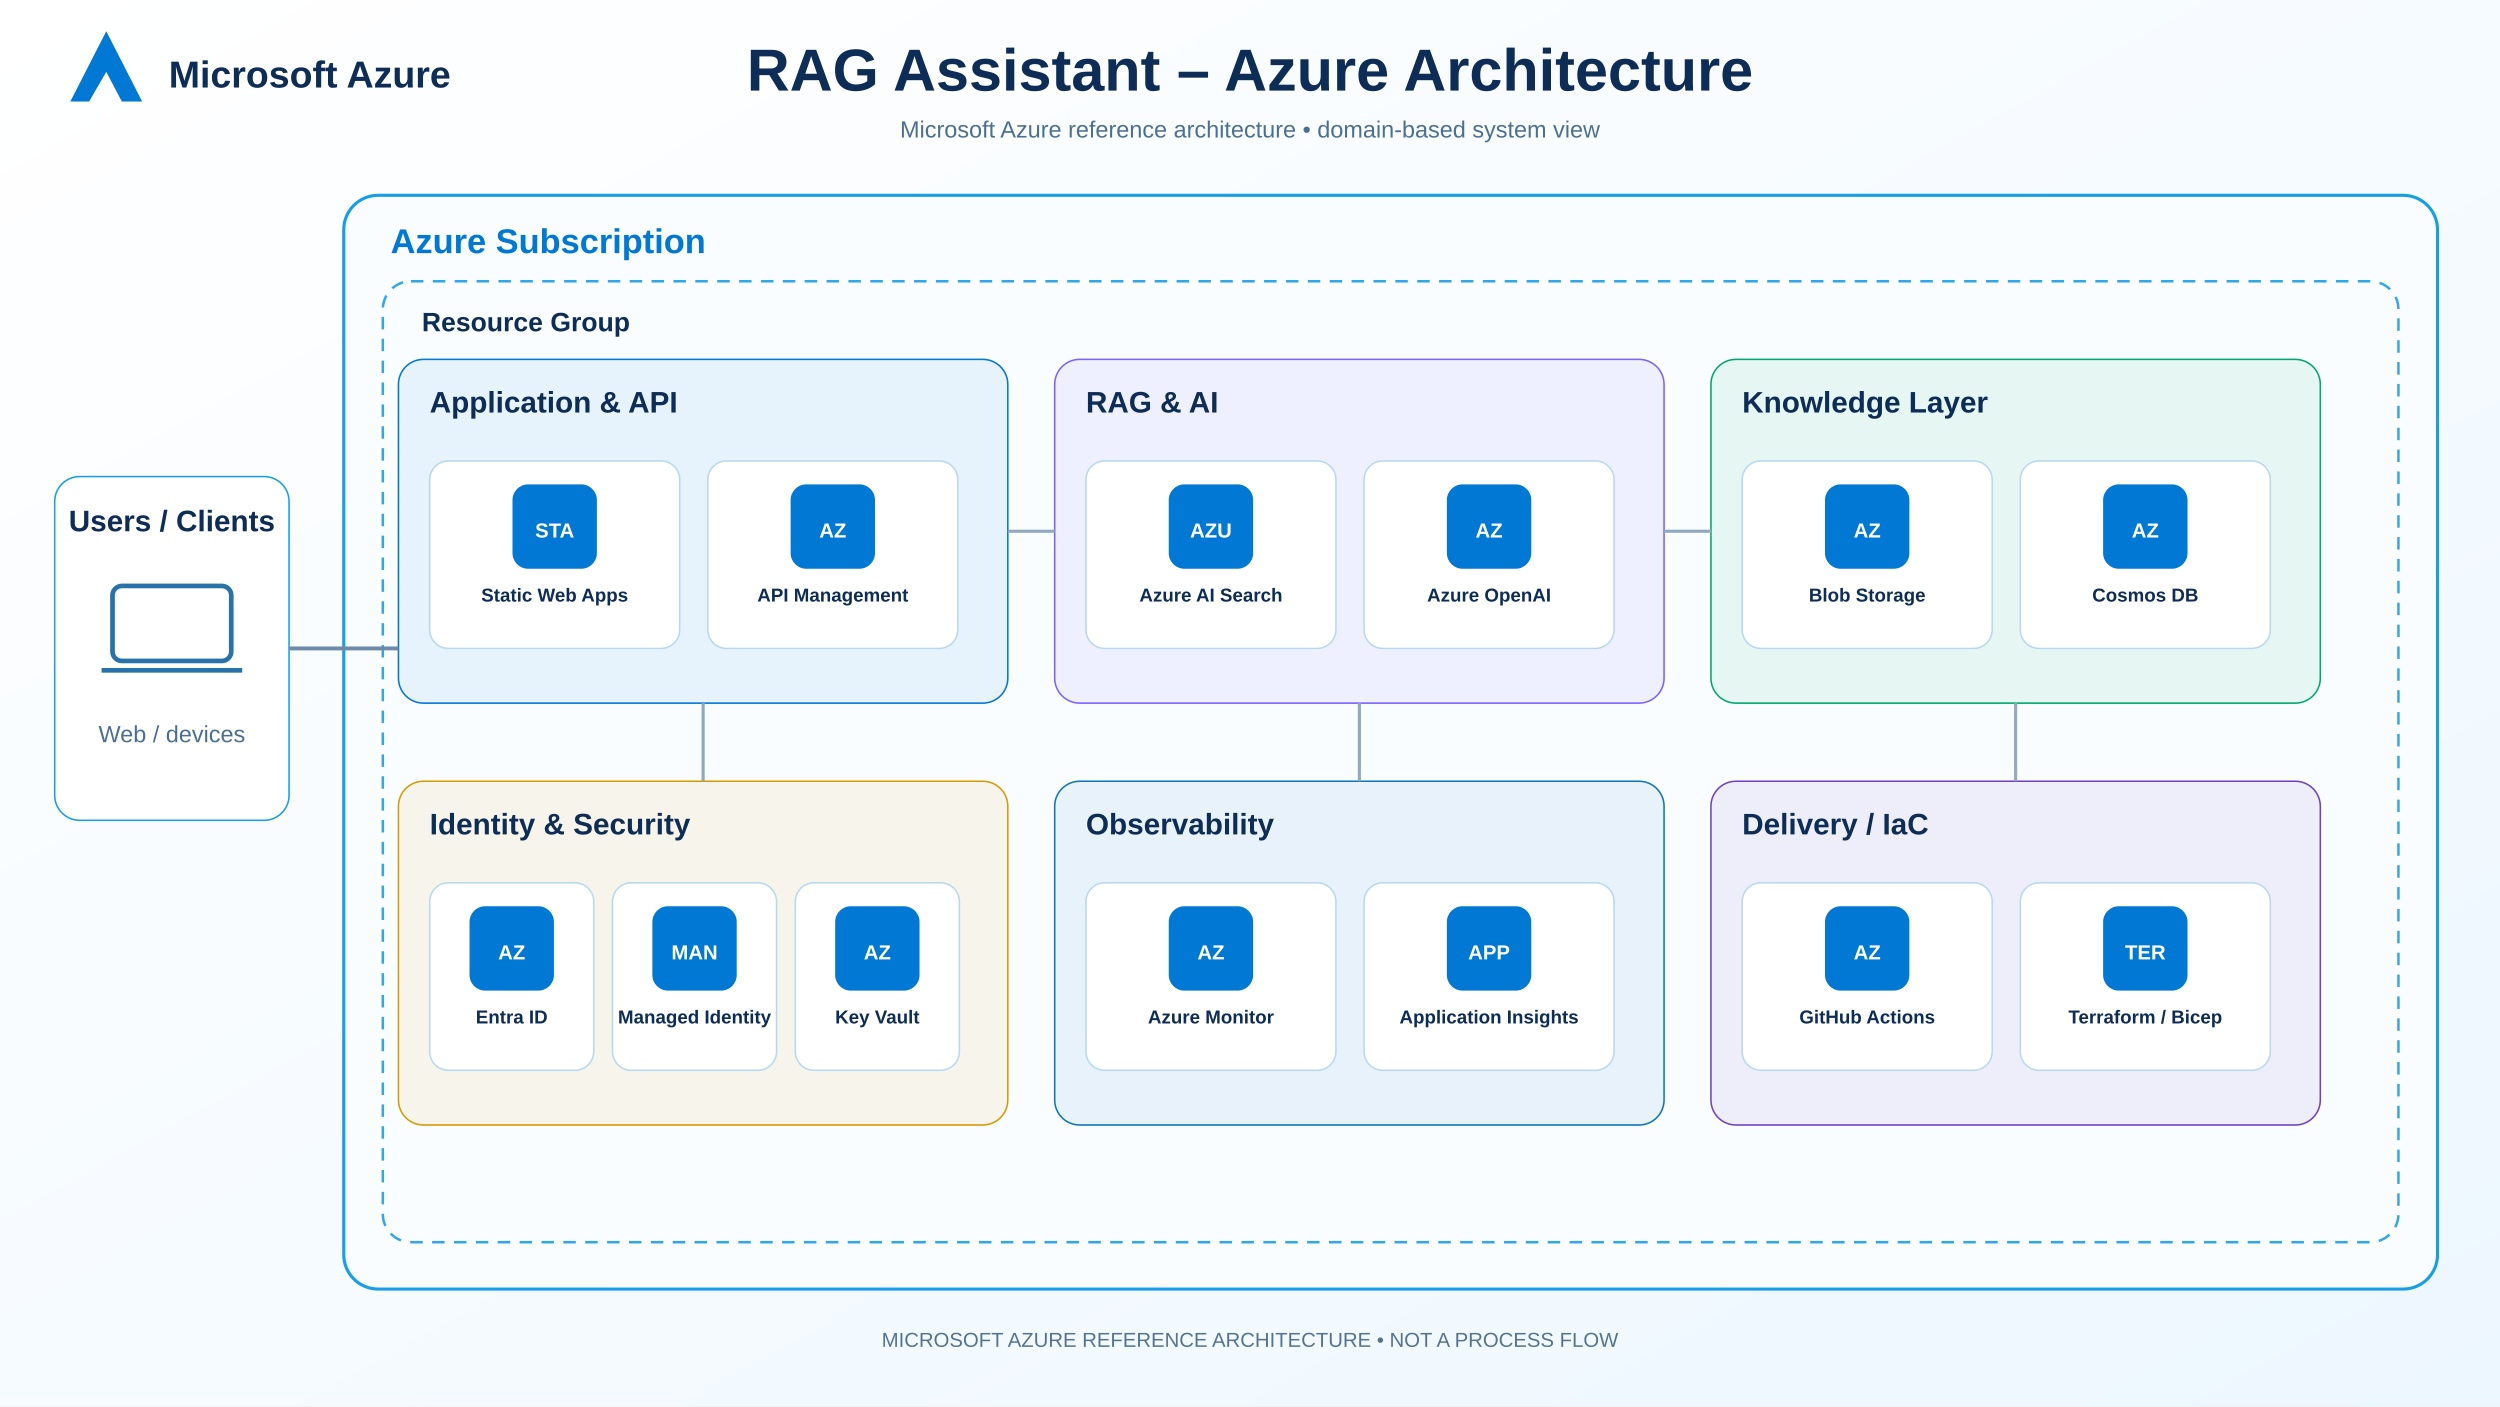
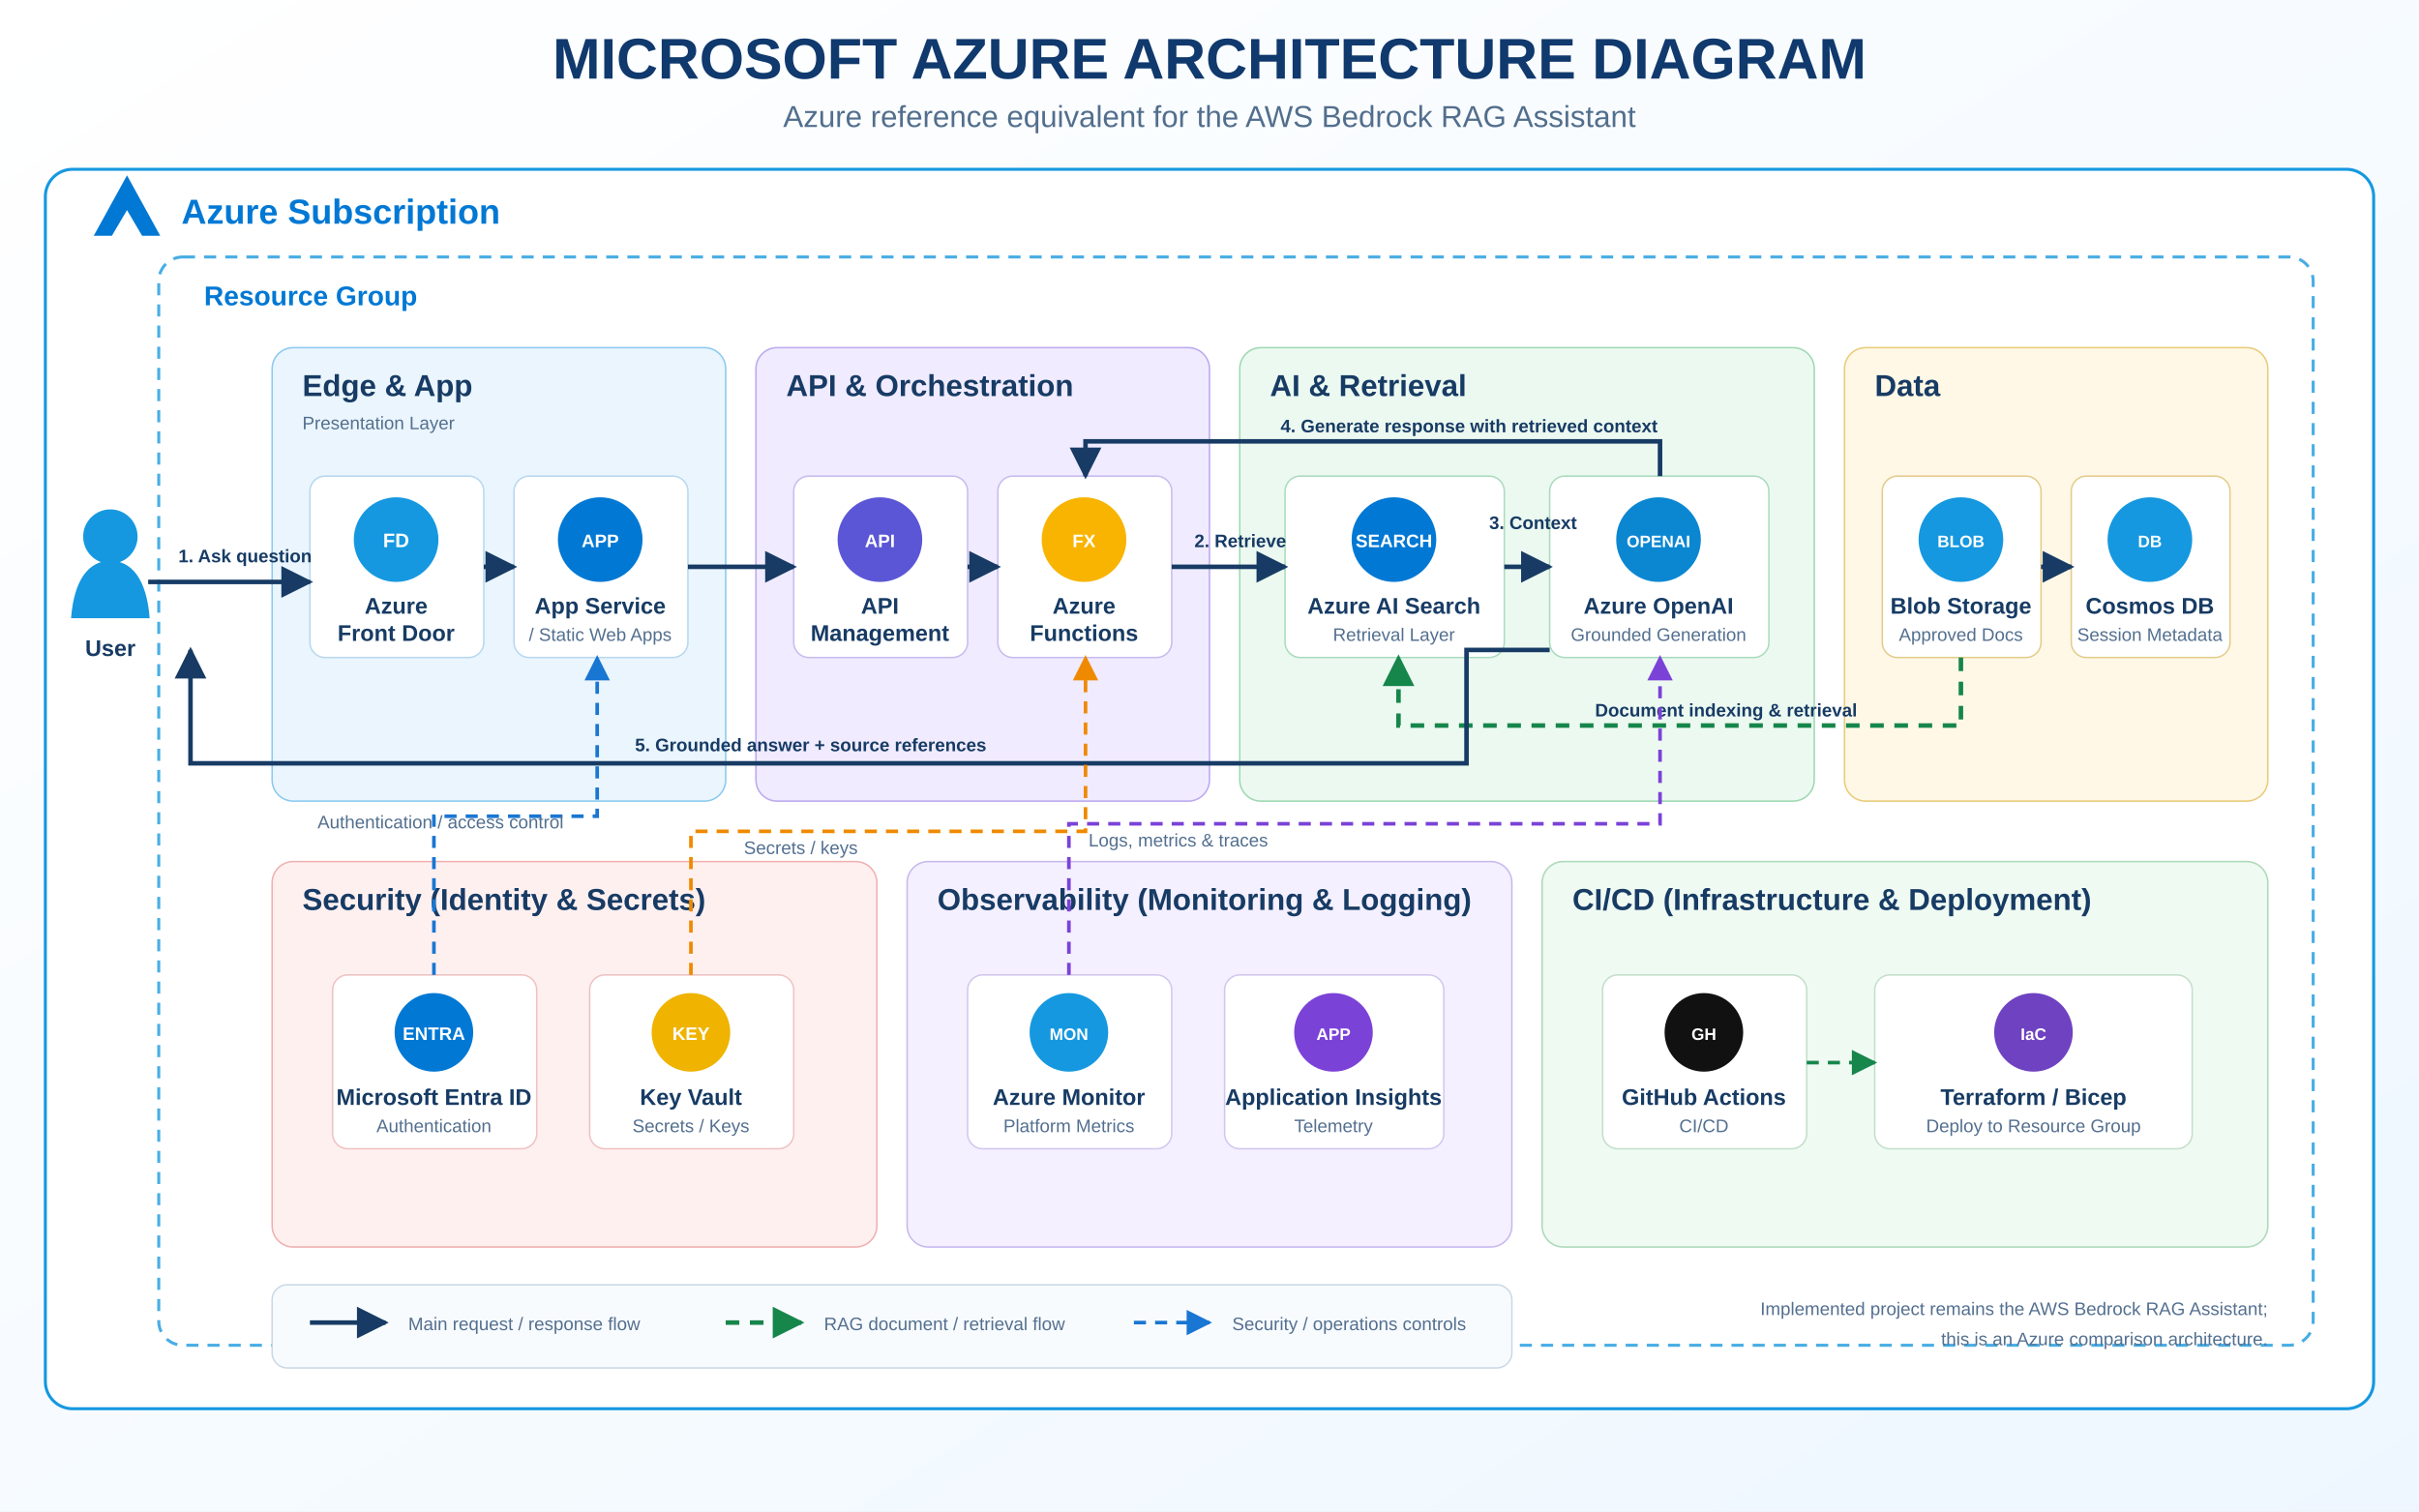
- <svg xmlns="http://www.w3.org/2000/svg" width="1600" height="900" viewBox="0 0 1600 900" role="img">
+ <svg xmlns="http://www.w3.org/2000/svg" width="1600" height="1000" viewBox="0 0 1600 1000" role="img" aria-labelledby="title desc">
  <defs>
    <linearGradient id="bg" x1="0" y1="0" x2="1" y2="1">
      <stop stop-color="#fff" />
-       <stop offset="1" stop-color="#edf7ff" />
+       <stop offset="1" stop-color="#eef7ff" />
    </linearGradient>
-     <style>.h{font:700 19px Arial;fill:#0d2d56}.svc{font:700 12px Arial;fill:#0d2d56}.icon{font:700 13px Arial;fill:#fff}.m{font:15px Arial;fill:#4b6f93}</style>
+     <marker id="arrow" viewBox="0 0 10 10" refX="9" refY="5" markerWidth="7" markerHeight="7" orient="auto">
+       <path d="M0 0L10 5L0 10z" fill="#173b64" />
+     </marker>
+     <marker id="green" viewBox="0 0 10 10" refX="9" refY="5" markerWidth="7" markerHeight="7" orient="auto">
+       <path d="M0 0L10 5L0 10z" fill="#16864b" />
+     </marker>
+     <marker id="blue" viewBox="0 0 10 10" refX="9" refY="5" markerWidth="7" markerHeight="7" orient="auto">
+       <path d="M0 0L10 5L0 10z" fill="#1976d2" />
+     </marker>
+     <marker id="orange" viewBox="0 0 10 10" refX="9" refY="5" markerWidth="7" markerHeight="7" orient="auto">
+       <path d="M0 0L10 5L0 10z" fill="#ef8a00" />
+     </marker>
+     <marker id="purple" viewBox="0 0 10 10" refX="9" refY="5" markerWidth="7" markerHeight="7" orient="auto">
+       <path d="M0 0L10 5L0 10z" fill="#7b42d8" />
+     </marker>
+     <style>
+     text{font-family:Arial,sans-serif}.title{font-size:38px;font-weight:700;fill:#10396d}.sub{font-size:20px;fill:#526e8d}.h{font-size:20px;font-weight:700;fill:#173b64}.svc{font-size:15px;font-weight:700;fill:#173b64}.sm{font-size:12px;fill:#536f8f}.step{font-size:12px;font-weight:700;fill:#173b64}.line{stroke:#173b64;stroke-width:3;fill:none;marker-end:url(#arrow)}.rag{stroke:#16864b;stroke-width:3;fill:none;stroke-dasharray:9 7;marker-end:url(#green)}.auth{stroke:#1976d2;stroke-width:2.4;fill:none;stroke-dasharray:8 6;marker-end:url(#blue)}.sec{stroke:#ef8a00;stroke-width:2.4;fill:none;stroke-dasharray:8 6;marker-end:url(#orange)}.obs{stroke:#7b42d8;stroke-width:2.4;fill:none;stroke-dasharray:8 6;marker-end:url(#purple)}.deploy{stroke:#16864b;stroke-width:2.4;fill:none;stroke-dasharray:8 6;marker-end:url(#green)}
+   </style>
  </defs>
-   <rect width="1600" height="900" fill="url(#bg)" />
-   <path d="M45 65L68 20l23 45H78L68 46 57 65z" fill="#0078D4" />
-   <text x="108" y="56" font-family="Arial" font-size="24" font-weight="700" fill="#0d2d56">Microsoft Azure</text>
-   <text x="800" y="58" text-anchor="middle" font-family="Arial" font-size="38" font-weight="700" fill="#0d2d56">RAG Assistant – Azure Architecture</text>
-   <text x="800" y="88" text-anchor="middle" class="m">Microsoft Azure reference architecture • domain-based system view</text>
-   <rect x="220" y="125" width="1340" height="700" rx="22" fill="#fafdff" stroke="#179ee7" stroke-width="2" />
-   <text x="250" y="162" font-family="Arial" font-size="22" font-weight="700" fill="#0078D4">Azure Subscription</text>
-   <rect x="245" y="180" width="1290" height="615" rx="18" fill="none" stroke="#32a7e8" stroke-width="1.6" stroke-dasharray="8 6" />
-   <text x="270" y="212" font-family="Arial" font-size="17" font-weight="700" fill="#0d2d56">Resource Group</text>
-   <g>
-     <rect x="255" y="230" width="390" height="220" rx="16" fill="#0078D4" fill-opacity=".08" stroke="#0078D4" />
-     <text x="275" y="264" class="h">Application &amp; API</text>
-     <g transform="translate(275 295)">
-       <rect width="160" height="120" rx="12" fill="#fff" stroke="#b8d8ef" />
-       <rect x="53" y="15" width="54" height="54" rx="10" fill="#0078D4" />
-       <text x="80" y="49" text-anchor="middle" class="icon">STA</text>
-       <text x="80" y="90" text-anchor="middle" class="svc">Static Web Apps</text>
-     </g>
-     <g transform="translate(453 295)">
-       <rect width="160" height="120" rx="12" fill="#fff" stroke="#b8d8ef" />
-       <rect x="53" y="15" width="54" height="54" rx="10" fill="#0078D4" />
-       <text x="80" y="49" text-anchor="middle" class="icon">AZ</text>
-       <text x="80" y="90" text-anchor="middle" class="svc">API Management</text>
-     </g>
+   <rect width="1600" height="1000" fill="url(#bg)" />
+   <text x="800" y="52" text-anchor="middle" class="title">MICROSOFT AZURE ARCHITECTURE DIAGRAM</text>
+   <text x="800" y="84" text-anchor="middle" class="sub">Azure reference equivalent for the AWS Bedrock RAG Assistant</text>
+   <rect x="30" y="112" width="1540" height="820" rx="18" fill="#fff" stroke="#1598e0" stroke-width="2" />
+   <path d="M62 156L84 116l22 40H94L84 139l-10 17z" fill="#0078D4" />
+   <text x="120" y="148" font-size="23" font-weight="700" fill="#0078D4">Azure Subscription</text>
+   <rect x="105" y="170" width="1425" height="720" rx="16" fill="none" stroke="#48ade4" stroke-width="2" stroke-dasharray="8 6" />
+   <text x="135" y="202" font-size="18" font-weight="700" fill="#0078D4">Resource Group</text>
+   <g transform="translate(45 335)">
+     <circle cx="28" cy="20" r="18" fill="#1598e0" />
+     <path d="M2 74c2-26 12-38 26-38s24 12 26 38z" fill="#1598e0" />
+     <text x="28" y="99" text-anchor="middle" class="svc">User</text>
  </g>
-   <g>
-     <rect x="675" y="230" width="390" height="220" rx="16" fill="#7B61FF" fill-opacity=".08" stroke="#7B61FF" />
-     <text x="695" y="264" class="h">RAG &amp; AI</text>
-     <g transform="translate(695 295)">
-       <rect width="160" height="120" rx="12" fill="#fff" stroke="#b8d8ef" />
-       <rect x="53" y="15" width="54" height="54" rx="10" fill="#0078D4" />
-       <text x="80" y="49" text-anchor="middle" class="icon">AZU</text>
-       <text x="80" y="90" text-anchor="middle" class="svc">Azure AI Search</text>
-     </g>
-     <g transform="translate(873 295)">
-       <rect width="160" height="120" rx="12" fill="#fff" stroke="#b8d8ef" />
-       <rect x="53" y="15" width="54" height="54" rx="10" fill="#0078D4" />
-       <text x="80" y="49" text-anchor="middle" class="icon">AZ</text>
-       <text x="80" y="90" text-anchor="middle" class="svc">Azure OpenAI</text>
-     </g>
+   <rect x="180" y="230" width="300" height="300" rx="14" fill="#eaf5fd" stroke="#8cc9ef" />
+   <text x="200" y="262" class="h">Edge &amp; App</text>
+   <text x="200" y="284" class="sm">Presentation Layer</text>
+   <rect x="500" y="230" width="300" height="300" rx="14" fill="#f0ebff" stroke="#bca9ee" />
+   <text x="520" y="262" class="h">API &amp; Orchestration</text>
+   <rect x="820" y="230" width="380" height="300" rx="14" fill="#ecf9f1" stroke="#9ed8b3" />
+   <text x="840" y="262" class="h">AI &amp; Retrieval</text>
+   <rect x="1220" y="230" width="280" height="300" rx="14" fill="#fff8e6" stroke="#e8cc7a" />
+   <text x="1240" y="262" class="h">Data</text>
+   <g transform="translate(205 315)">
+     <rect width="115" height="120" rx="10" fill="#fff" stroke="#b8d8ef" />
+     <circle cx="57" cy="42" r="28" fill="#1598e0" />
+     <text x="57" y="47" text-anchor="middle" fill="#fff" font-size="13" font-weight="700">FD</text>
+     <text x="57" y="91" text-anchor="middle" class="svc">Azure</text>
+     <text x="57" y="109" text-anchor="middle" class="svc">Front Door</text>
  </g>
-   <g>
-     <rect x="1095" y="230" width="390" height="220" rx="16" fill="#00A86B" fill-opacity=".08" stroke="#00A86B" />
-     <text x="1115" y="264" class="h">Knowledge Layer</text>
-     <g transform="translate(1115 295)">
-       <rect width="160" height="120" rx="12" fill="#fff" stroke="#b8d8ef" />
-       <rect x="53" y="15" width="54" height="54" rx="10" fill="#0078D4" />
-       <text x="80" y="49" text-anchor="middle" class="icon">AZ</text>
-       <text x="80" y="90" text-anchor="middle" class="svc">Blob Storage</text>
-     </g>
-     <g transform="translate(1293 295)">
-       <rect width="160" height="120" rx="12" fill="#fff" stroke="#b8d8ef" />
-       <rect x="53" y="15" width="54" height="54" rx="10" fill="#0078D4" />
-       <text x="80" y="49" text-anchor="middle" class="icon">AZ</text>
-       <text x="80" y="90" text-anchor="middle" class="svc">Cosmos DB</text>
-     </g>
+   <g transform="translate(340 315)">
+     <rect width="115" height="120" rx="10" fill="#fff" stroke="#b8d8ef" />
+     <circle cx="57" cy="42" r="28" fill="#0078D4" />
+     <text x="57" y="47" text-anchor="middle" fill="#fff" font-size="12" font-weight="700">APP</text>
+     <text x="57" y="91" text-anchor="middle" class="svc">App Service</text>
+     <text x="57" y="109" text-anchor="middle" class="sm">/ Static Web Apps</text>
  </g>
-   <g>
-     <rect x="255" y="500" width="390" height="220" rx="16" fill="#D79B00" fill-opacity=".08" stroke="#D79B00" />
-     <text x="275" y="534" class="h">Identity &amp; Security</text>
-     <g transform="translate(275 565)">
-       <rect width="105" height="120" rx="12" fill="#fff" stroke="#b8d8ef" />
-       <rect x="25.5" y="15" width="54" height="54" rx="10" fill="#0078D4" />
-       <text x="52.5" y="49" text-anchor="middle" class="icon">AZ</text>
-       <text x="52.5" y="90" text-anchor="middle" class="svc">Entra ID</text>
-     </g>
-     <g transform="translate(392 565)">
-       <rect width="105" height="120" rx="12" fill="#fff" stroke="#b8d8ef" />
-       <rect x="25.5" y="15" width="54" height="54" rx="10" fill="#0078D4" />
-       <text x="52.5" y="49" text-anchor="middle" class="icon">MAN</text>
-       <text x="52.5" y="90" text-anchor="middle" class="svc">Managed Identity</text>
-     </g>
-     <g transform="translate(509 565)">
-       <rect width="105" height="120" rx="12" fill="#fff" stroke="#b8d8ef" />
-       <rect x="25.5" y="15" width="54" height="54" rx="10" fill="#0078D4" />
-       <text x="52.5" y="49" text-anchor="middle" class="icon">AZ</text>
-       <text x="52.5" y="90" text-anchor="middle" class="svc">Key Vault</text>
-     </g>
+   <g transform="translate(525 315)">
+     <rect width="115" height="120" rx="10" fill="#fff" stroke="#c8bcef" />
+     <circle cx="57" cy="42" r="28" fill="#5b56d6" />
+     <text x="57" y="47" text-anchor="middle" fill="#fff" font-size="12" font-weight="700">API</text>
+     <text x="57" y="91" text-anchor="middle" class="svc">API</text>
+     <text x="57" y="109" text-anchor="middle" class="svc">Management</text>
  </g>
-   <g>
-     <rect x="675" y="500" width="390" height="220" rx="16" fill="#0F75BC" fill-opacity=".08" stroke="#0F75BC" />
-     <text x="695" y="534" class="h">Observability</text>
-     <g transform="translate(695 565)">
-       <rect width="160" height="120" rx="12" fill="#fff" stroke="#b8d8ef" />
-       <rect x="53" y="15" width="54" height="54" rx="10" fill="#0078D4" />
-       <text x="80" y="49" text-anchor="middle" class="icon">AZ</text>
-       <text x="80" y="90" text-anchor="middle" class="svc">Azure Monitor</text>
-     </g>
-     <g transform="translate(873 565)">
-       <rect width="160" height="120" rx="12" fill="#fff" stroke="#b8d8ef" />
-       <rect x="53" y="15" width="54" height="54" rx="10" fill="#0078D4" />
-       <text x="80" y="49" text-anchor="middle" class="icon">APP</text>
-       <text x="80" y="90" text-anchor="middle" class="svc">Application Insights</text>
-     </g>
+   <g transform="translate(660 315)">
+     <rect width="115" height="120" rx="10" fill="#fff" stroke="#c8bcef" />
+     <circle cx="57" cy="42" r="28" fill="#f8b400" />
+     <text x="57" y="47" text-anchor="middle" fill="#fff" font-size="12" font-weight="700">FX</text>
+     <text x="57" y="91" text-anchor="middle" class="svc">Azure</text>
+     <text x="57" y="109" text-anchor="middle" class="svc">Functions</text>
  </g>
-   <g>
-     <rect x="1095" y="500" width="390" height="220" rx="16" fill="#6F42C1" fill-opacity=".08" stroke="#6F42C1" />
-     <text x="1115" y="534" class="h">Delivery / IaC</text>
-     <g transform="translate(1115 565)">
-       <rect width="160" height="120" rx="12" fill="#fff" stroke="#b8d8ef" />
-       <rect x="53" y="15" width="54" height="54" rx="10" fill="#0078D4" />
-       <text x="80" y="49" text-anchor="middle" class="icon">AZ</text>
-       <text x="80" y="90" text-anchor="middle" class="svc">GitHub Actions</text>
-     </g>
-     <g transform="translate(1293 565)">
-       <rect width="160" height="120" rx="12" fill="#fff" stroke="#b8d8ef" />
-       <rect x="53" y="15" width="54" height="54" rx="10" fill="#0078D4" />
-       <text x="80" y="49" text-anchor="middle" class="icon">TER</text>
-       <text x="80" y="90" text-anchor="middle" class="svc">Terraform / Bicep</text>
-     </g>
+   <g transform="translate(850 315)">
+     <rect width="145" height="120" rx="10" fill="#fff" stroke="#aadcbc" />
+     <circle cx="72" cy="42" r="28" fill="#0078D4" />
+     <text x="72" y="47" text-anchor="middle" fill="#fff" font-size="12" font-weight="700">SEARCH</text>
+     <text x="72" y="91" text-anchor="middle" class="svc">Azure AI Search</text>
+     <text x="72" y="109" text-anchor="middle" class="sm">Retrieval Layer</text>
  </g>
-   <g>
-     <rect x="35" y="305" width="150" height="220" rx="16" fill="#fff" stroke="#179ee7" />
-     <text x="110" y="340" text-anchor="middle" class="h">Users / Clients</text>
-     <rect x="72" y="375" width="76" height="48" rx="6" fill="none" stroke="#2672a9" stroke-width="3" />
-     <path d="M65 429h90" stroke="#2672a9" stroke-width="3" />
-     <text x="110" y="475" text-anchor="middle" class="m">Web / devices</text>
+   <g transform="translate(1025 315)">
+     <rect width="145" height="120" rx="10" fill="#fff" stroke="#aadcbc" />
+     <circle cx="72" cy="42" r="28" fill="#0b87d1" />
+     <text x="72" y="47" text-anchor="middle" fill="#fff" font-size="11" font-weight="700">OPENAI</text>
+     <text x="72" y="91" text-anchor="middle" class="svc">Azure OpenAI</text>
+     <text x="72" y="109" text-anchor="middle" class="sm">Grounded Generation</text>
  </g>
-   <path d="M185 415H255" stroke="#6d8ba8" stroke-width="2.5" />
-   <path d="M645 340H675M1065 340H1095M450 450V500M870 450V500M1290 450V500" stroke="#91a8bd" stroke-width="2" />
-   <text x="800" y="862" text-anchor="middle" font-family="Arial" font-size="13" fill="#537391">MICROSOFT AZURE REFERENCE ARCHITECTURE • NOT A PROCESS FLOW</text>
+   <g transform="translate(1245 315)">
+     <rect width="105" height="120" rx="10" fill="#fff" stroke="#e4cc8c" />
+     <circle cx="52" cy="42" r="28" fill="#1598e0" />
+     <text x="52" y="47" text-anchor="middle" fill="#fff" font-size="11" font-weight="700">BLOB</text>
+     <text x="52" y="91" text-anchor="middle" class="svc">Blob Storage</text>
+     <text x="52" y="109" text-anchor="middle" class="sm">Approved Docs</text>
+   </g>
+   <g transform="translate(1370 315)">
+     <rect width="105" height="120" rx="10" fill="#fff" stroke="#e4cc8c" />
+     <circle cx="52" cy="42" r="28" fill="#1598e0" />
+     <text x="52" y="47" text-anchor="middle" fill="#fff" font-size="11" font-weight="700">DB</text>
+     <text x="52" y="91" text-anchor="middle" class="svc">Cosmos DB</text>
+     <text x="52" y="109" text-anchor="middle" class="sm">Session Metadata</text>
+   </g>
+   <path d="M98 385H205" class="line" />
+   <text x="118" y="372" class="step">1. Ask question</text>
+   <path d="M320 375H340" class="line" />
+   <path d="M455 375H525" class="line" />
+   <path d="M640 375H660" class="line" />
+   <path d="M775 375H850" class="line" />
+   <text x="790" y="362" class="step">2. Retrieve</text>
+   <path d="M995 375H1025" class="line" />
+   <text x="985" y="350" class="step">3. Context</text>
+   <path d="M1350 375H1370" class="line" />
+   <path d="M1297 435V480H925V435" class="rag" />
+   <text x="1055" y="474" class="step">Document indexing &amp; retrieval</text>
+   <path d="M1098 315V292H718V315" class="line" />
+   <text x="847" y="286" class="step">4. Generate response with retrieved context</text>
+   <path d="M1025 430H970V505H126V430" class="line" />
+   <text x="420" y="497" class="step">5. Grounded answer + source references</text>
+   <rect x="180" y="570" width="400" height="255" rx="14" fill="#fff0f0" stroke="#efb0b0" />
+   <text x="200" y="602" class="h">Security (Identity &amp; Secrets)</text>
+   <g transform="translate(220 645)">
+     <rect width="135" height="115" rx="10" fill="#fff" stroke="#efc2c2" />
+     <circle cx="67" cy="38" r="26" fill="#0078D4" />
+     <text x="67" y="43" text-anchor="middle" fill="#fff" font-size="12" font-weight="700">ENTRA</text>
+     <text x="67" y="86" text-anchor="middle" class="svc">Microsoft Entra ID</text>
+     <text x="67" y="104" text-anchor="middle" class="sm">Authentication</text>
+   </g>
+   <g transform="translate(390 645)">
+     <rect width="135" height="115" rx="10" fill="#fff" stroke="#efc2c2" />
+     <circle cx="67" cy="38" r="26" fill="#efb300" />
+     <text x="67" y="43" text-anchor="middle" fill="#fff" font-size="12" font-weight="700">KEY</text>
+     <text x="67" y="86" text-anchor="middle" class="svc">Key Vault</text>
+     <text x="67" y="104" text-anchor="middle" class="sm">Secrets / Keys</text>
+   </g>
+   <rect x="600" y="570" width="400" height="255" rx="14" fill="#f4f0ff" stroke="#c7b9ee" />
+   <text x="620" y="602" class="h">Observability (Monitoring &amp; Logging)</text>
+   <g transform="translate(640 645)">
+     <rect width="135" height="115" rx="10" fill="#fff" stroke="#d2c7ef" />
+     <circle cx="67" cy="38" r="26" fill="#1598e0" />
+     <text x="67" y="43" text-anchor="middle" fill="#fff" font-size="11" font-weight="700">MON</text>
+     <text x="67" y="86" text-anchor="middle" class="svc">Azure Monitor</text>
+     <text x="67" y="104" text-anchor="middle" class="sm">Platform Metrics</text>
+   </g>
+   <g transform="translate(810 645)">
+     <rect width="145" height="115" rx="10" fill="#fff" stroke="#d2c7ef" />
+     <circle cx="72" cy="38" r="26" fill="#7b42d8" />
+     <text x="72" y="43" text-anchor="middle" fill="#fff" font-size="11" font-weight="700">APP</text>
+     <text x="72" y="86" text-anchor="middle" class="svc">Application Insights</text>
+     <text x="72" y="104" text-anchor="middle" class="sm">Telemetry</text>
+   </g>
+   <rect x="1020" y="570" width="480" height="255" rx="14" fill="#effaf2" stroke="#add9b8" />
+   <text x="1040" y="602" class="h">CI/CD (Infrastructure &amp; Deployment)</text>
+   <g transform="translate(1060 645)">
+     <rect width="135" height="115" rx="10" fill="#fff" stroke="#c4dfca" />
+     <circle cx="67" cy="38" r="26" fill="#111" />
+     <text x="67" y="43" text-anchor="middle" fill="#fff" font-size="11" font-weight="700">GH</text>
+     <text x="67" y="86" text-anchor="middle" class="svc">GitHub Actions</text>
+     <text x="67" y="104" text-anchor="middle" class="sm">CI/CD</text>
+   </g>
+   <g transform="translate(1240 645)">
+     <rect width="210" height="115" rx="10" fill="#fff" stroke="#c4dfca" />
+     <circle cx="105" cy="38" r="26" fill="#6f42c1" />
+     <text x="105" y="43" text-anchor="middle" fill="#fff" font-size="11" font-weight="700">IaC</text>
+     <text x="105" y="86" text-anchor="middle" class="svc">Terraform / Bicep</text>
+     <text x="105" y="104" text-anchor="middle" class="sm">Deploy to Resource Group</text>
+   </g>
+   <path d="M287 645V540H395V435" class="auth" />
+   <text x="210" y="548" class="sm">Authentication / access control</text>
+   <path d="M457 645V550H718V435" class="sec" />
+   <text x="492" y="565" class="sm">Secrets / keys</text>
+   <path d="M707 645V545H1098V435" class="obs" />
+   <text x="720" y="560" class="sm">Logs, metrics &amp; traces</text>
+   <path d="M1195 703H1240" class="deploy" />
+   <rect x="180" y="850" width="820" height="55" rx="10" fill="#f8fbfe" stroke="#cad9e6" />
+   <line x1="205" y1="875" x2="255" y2="875" class="line" />
+   <text x="270" y="880" class="sm">Main request / response flow</text>
+   <line x1="480" y1="875" x2="530" y2="875" class="rag" />
+   <text x="545" y="880" class="sm">RAG document / retrieval flow</text>
+   <line x1="750" y1="875" x2="800" y2="875" class="auth" />
+   <text x="815" y="880" class="sm">Security / operations controls</text>
+   <text x="1500" y="870" text-anchor="end" class="sm">Implemented project remains the AWS Bedrock RAG Assistant;</text>
+   <text x="1500" y="890" text-anchor="end" class="sm">this is an Azure comparison architecture.</text>
</svg>
